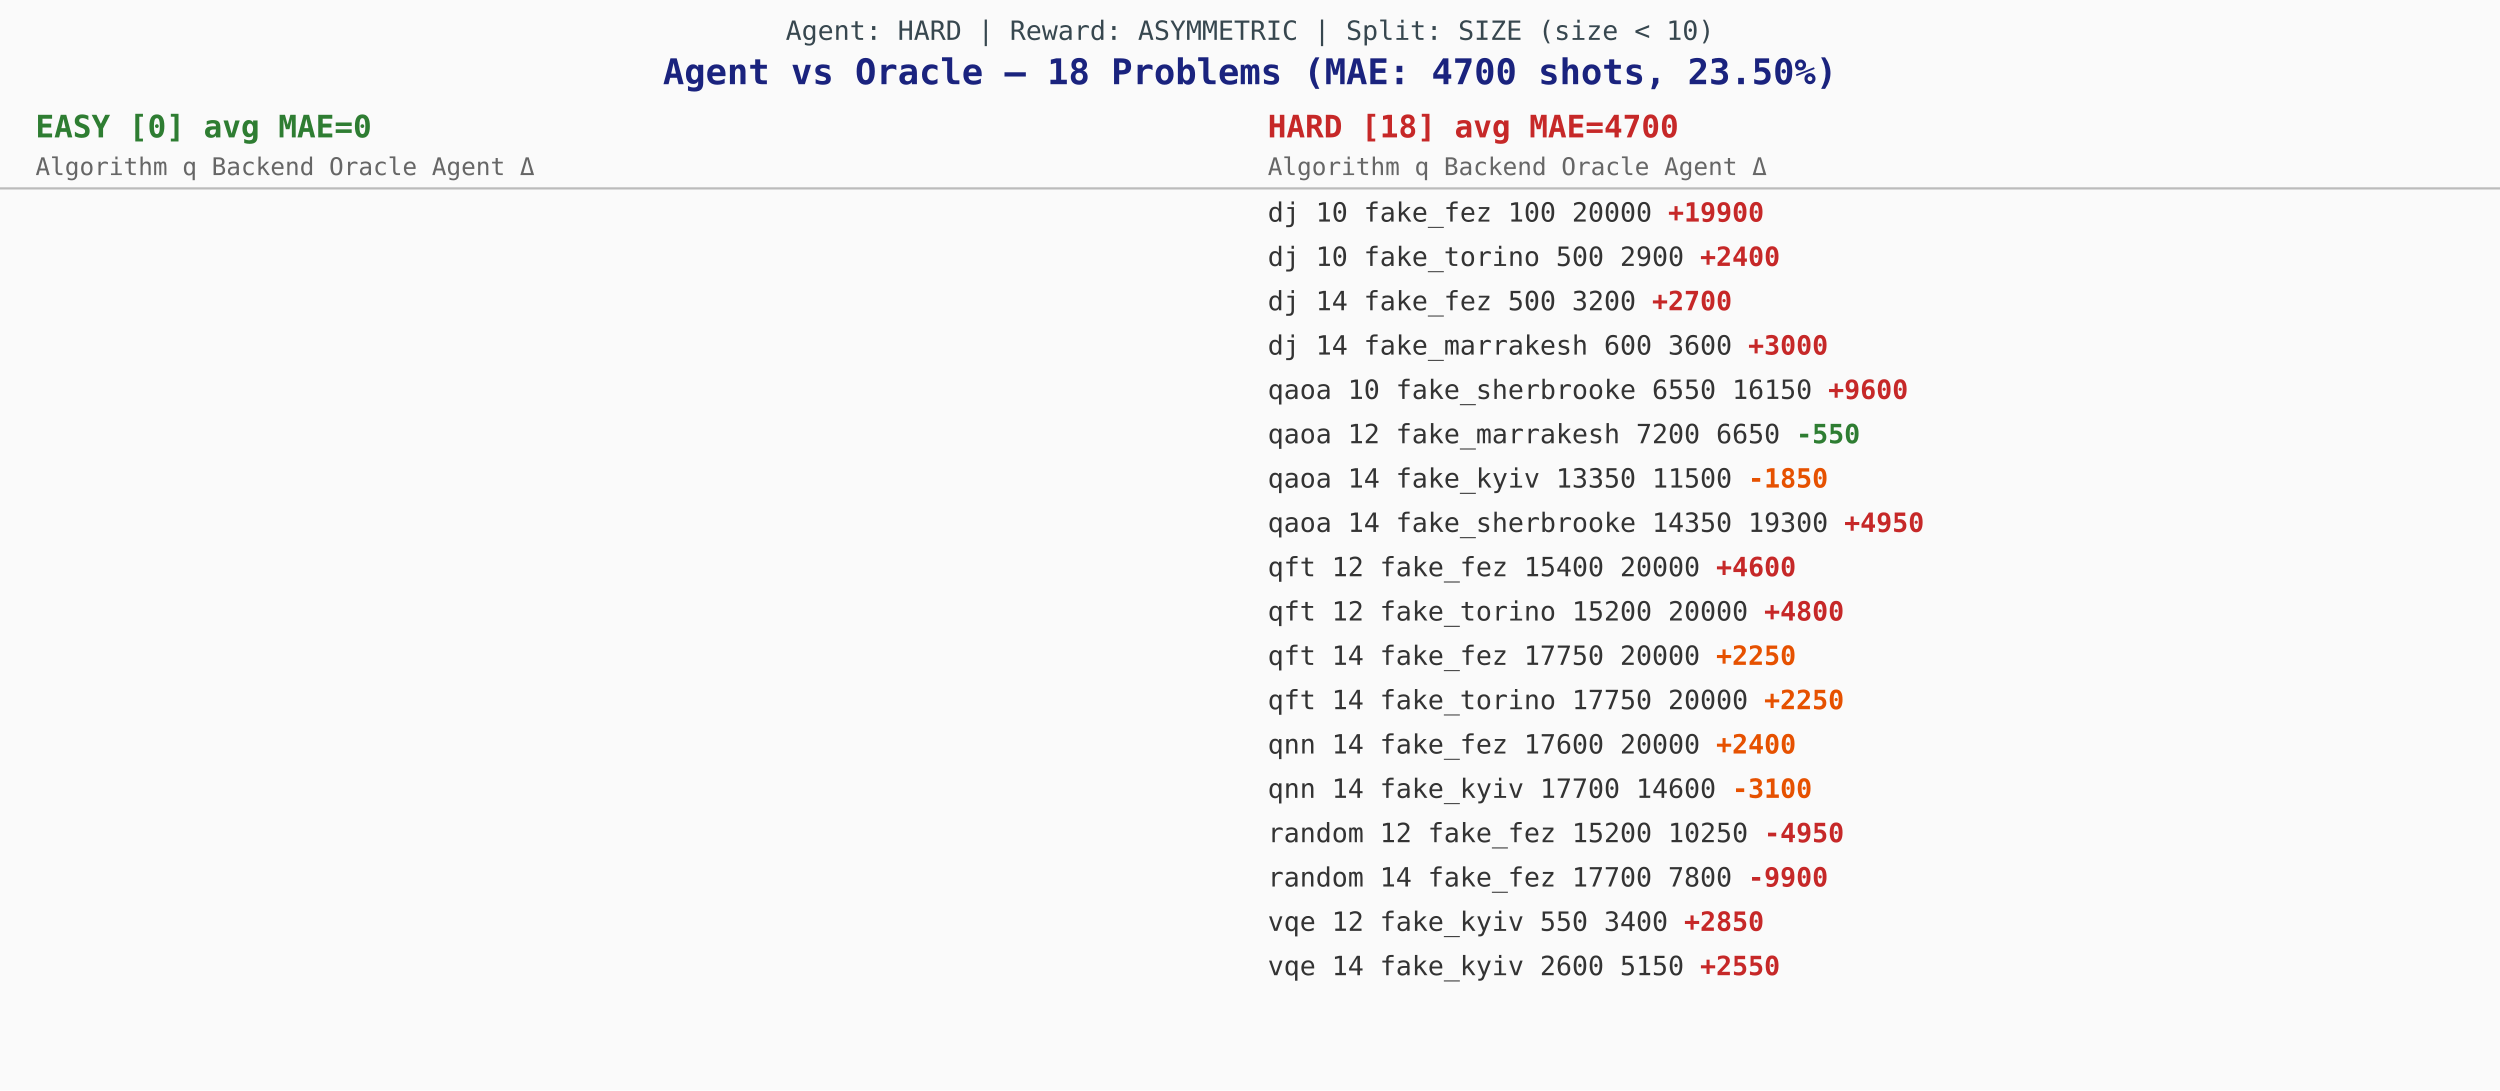
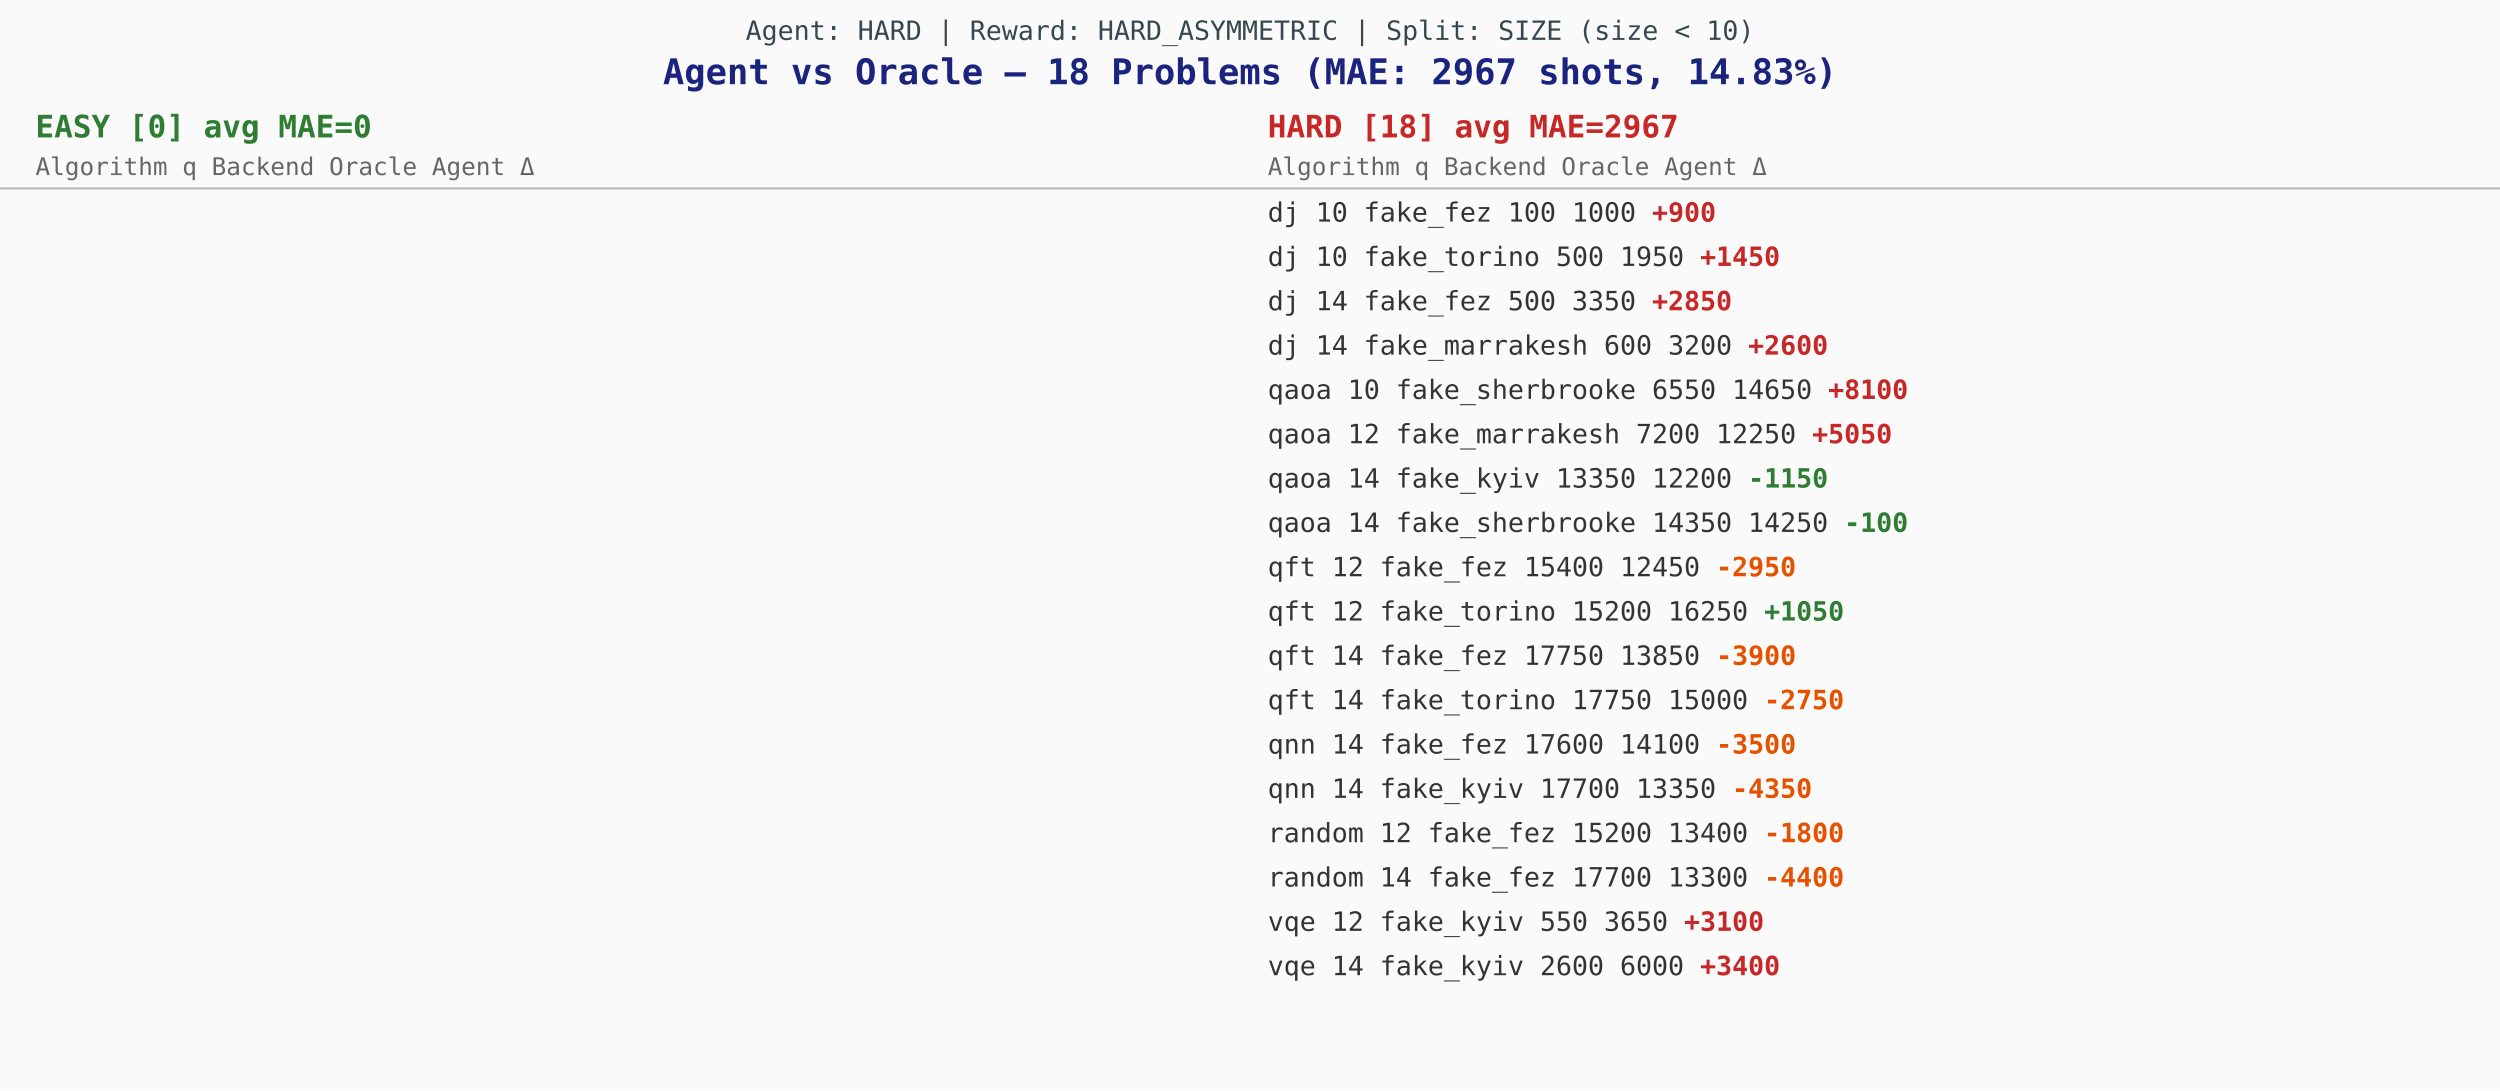
<svg xmlns="http://www.w3.org/2000/svg" width="1128" height="492" font-family="monospace" font-size="12">
  <rect width="1128" height="492" fill="#fafafa" />
-   <text x="564" y="18" font-size="12" fill="#37474f" text-anchor="middle">Agent: HARD  |  Reward: ASYMMETRIC  |  Split: SIZE (size &lt; 10)</text>
-   <text x="564" y="38" font-size="16" font-weight="bold" fill="#1a237e" text-anchor="middle">Agent vs Oracle — 18 Problems  (MAE: 4700 shots, 23.50%)</text>
+   <text x="564" y="18" font-size="12" fill="#37474f" text-anchor="middle">Agent: HARD  |  Reward: HARD_ASYMMETRIC  |  Split: SIZE (size &lt; 10)</text>
+   <text x="564" y="38" font-size="16" font-weight="bold" fill="#1a237e" text-anchor="middle">Agent vs Oracle — 18 Problems  (MAE: 2967 shots, 14.83%)</text>
  <text x="16" y="62" font-size="14" font-weight="bold" fill="#2e7d32">EASY [0]  avg MAE=0</text>
-   <text x="572" y="62" font-size="14" font-weight="bold" fill="#c62828">HARD [18]  avg MAE=4700</text>
+   <text x="572" y="62" font-size="14" font-weight="bold" fill="#c62828">HARD [18]  avg MAE=2967</text>
  <text x="16" y="79" font-size="11" fill="#666">Algorithm    q  Backend             Oracle   Agent        Δ</text>
  <text x="572" y="79" font-size="11" fill="#666">Algorithm    q  Backend             Oracle   Agent        Δ</text>
  <line x1="0" y1="85" x2="1128" y2="85" stroke="#bbb" />
-   <text x="572" y="100" fill="#333">      dj   10  fake_fez               100   20000  <tspan fill="#c62828" font-weight="bold"> +19900</tspan>
+   <text x="572" y="100" fill="#333">      dj   10  fake_fez               100    1000  <tspan fill="#c62828" font-weight="bold">   +900</tspan>
  </text>
-   <text x="572" y="120" fill="#333">      dj   10  fake_torino            500    2900  <tspan fill="#c62828" font-weight="bold">  +2400</tspan>
+   <text x="572" y="120" fill="#333">      dj   10  fake_torino            500    1950  <tspan fill="#c62828" font-weight="bold">  +1450</tspan>
  </text>
-   <text x="572" y="140" fill="#333">      dj   14  fake_fez               500    3200  <tspan fill="#c62828" font-weight="bold">  +2700</tspan>
+   <text x="572" y="140" fill="#333">      dj   14  fake_fez               500    3350  <tspan fill="#c62828" font-weight="bold">  +2850</tspan>
  </text>
-   <text x="572" y="160" fill="#333">      dj   14  fake_marrakesh         600    3600  <tspan fill="#c62828" font-weight="bold">  +3000</tspan>
+   <text x="572" y="160" fill="#333">      dj   14  fake_marrakesh         600    3200  <tspan fill="#c62828" font-weight="bold">  +2600</tspan>
  </text>
-   <text x="572" y="180" fill="#333">    qaoa   10  fake_sherbrooke       6550   16150  <tspan fill="#c62828" font-weight="bold">  +9600</tspan>
+   <text x="572" y="180" fill="#333">    qaoa   10  fake_sherbrooke       6550   14650  <tspan fill="#c62828" font-weight="bold">  +8100</tspan>
  </text>
-   <text x="572" y="200" fill="#333">    qaoa   12  fake_marrakesh        7200    6650  <tspan fill="#2e7d32" font-weight="bold">   -550</tspan>
+   <text x="572" y="200" fill="#333">    qaoa   12  fake_marrakesh        7200   12250  <tspan fill="#c62828" font-weight="bold">  +5050</tspan>
  </text>
-   <text x="572" y="220" fill="#333">    qaoa   14  fake_kyiv            13350   11500  <tspan fill="#e65100" font-weight="bold">  -1850</tspan>
+   <text x="572" y="220" fill="#333">    qaoa   14  fake_kyiv            13350   12200  <tspan fill="#2e7d32" font-weight="bold">  -1150</tspan>
  </text>
-   <text x="572" y="240" fill="#333">    qaoa   14  fake_sherbrooke      14350   19300  <tspan fill="#c62828" font-weight="bold">  +4950</tspan>
+   <text x="572" y="240" fill="#333">    qaoa   14  fake_sherbrooke      14350   14250  <tspan fill="#2e7d32" font-weight="bold">   -100</tspan>
  </text>
-   <text x="572" y="260" fill="#333">     qft   12  fake_fez             15400   20000  <tspan fill="#c62828" font-weight="bold">  +4600</tspan>
+   <text x="572" y="260" fill="#333">     qft   12  fake_fez             15400   12450  <tspan fill="#e65100" font-weight="bold">  -2950</tspan>
  </text>
-   <text x="572" y="280" fill="#333">     qft   12  fake_torino          15200   20000  <tspan fill="#c62828" font-weight="bold">  +4800</tspan>
+   <text x="572" y="280" fill="#333">     qft   12  fake_torino          15200   16250  <tspan fill="#2e7d32" font-weight="bold">  +1050</tspan>
  </text>
-   <text x="572" y="300" fill="#333">     qft   14  fake_fez             17750   20000  <tspan fill="#e65100" font-weight="bold">  +2250</tspan>
+   <text x="572" y="300" fill="#333">     qft   14  fake_fez             17750   13850  <tspan fill="#e65100" font-weight="bold">  -3900</tspan>
  </text>
-   <text x="572" y="320" fill="#333">     qft   14  fake_torino          17750   20000  <tspan fill="#e65100" font-weight="bold">  +2250</tspan>
+   <text x="572" y="320" fill="#333">     qft   14  fake_torino          17750   15000  <tspan fill="#e65100" font-weight="bold">  -2750</tspan>
  </text>
-   <text x="572" y="340" fill="#333">     qnn   14  fake_fez             17600   20000  <tspan fill="#e65100" font-weight="bold">  +2400</tspan>
+   <text x="572" y="340" fill="#333">     qnn   14  fake_fez             17600   14100  <tspan fill="#e65100" font-weight="bold">  -3500</tspan>
  </text>
-   <text x="572" y="360" fill="#333">     qnn   14  fake_kyiv            17700   14600  <tspan fill="#e65100" font-weight="bold">  -3100</tspan>
+   <text x="572" y="360" fill="#333">     qnn   14  fake_kyiv            17700   13350  <tspan fill="#e65100" font-weight="bold">  -4350</tspan>
  </text>
-   <text x="572" y="380" fill="#333">  random   12  fake_fez             15200   10250  <tspan fill="#c62828" font-weight="bold">  -4950</tspan>
+   <text x="572" y="380" fill="#333">  random   12  fake_fez             15200   13400  <tspan fill="#e65100" font-weight="bold">  -1800</tspan>
  </text>
-   <text x="572" y="400" fill="#333">  random   14  fake_fez             17700    7800  <tspan fill="#c62828" font-weight="bold">  -9900</tspan>
+   <text x="572" y="400" fill="#333">  random   14  fake_fez             17700   13300  <tspan fill="#e65100" font-weight="bold">  -4400</tspan>
  </text>
-   <text x="572" y="420" fill="#333">     vqe   12  fake_kyiv              550    3400  <tspan fill="#c62828" font-weight="bold">  +2850</tspan>
+   <text x="572" y="420" fill="#333">     vqe   12  fake_kyiv              550    3650  <tspan fill="#c62828" font-weight="bold">  +3100</tspan>
  </text>
-   <text x="572" y="440" fill="#333">     vqe   14  fake_kyiv             2600    5150  <tspan fill="#c62828" font-weight="bold">  +2550</tspan>
+   <text x="572" y="440" fill="#333">     vqe   14  fake_kyiv             2600    6000  <tspan fill="#c62828" font-weight="bold">  +3400</tspan>
  </text>
</svg>
